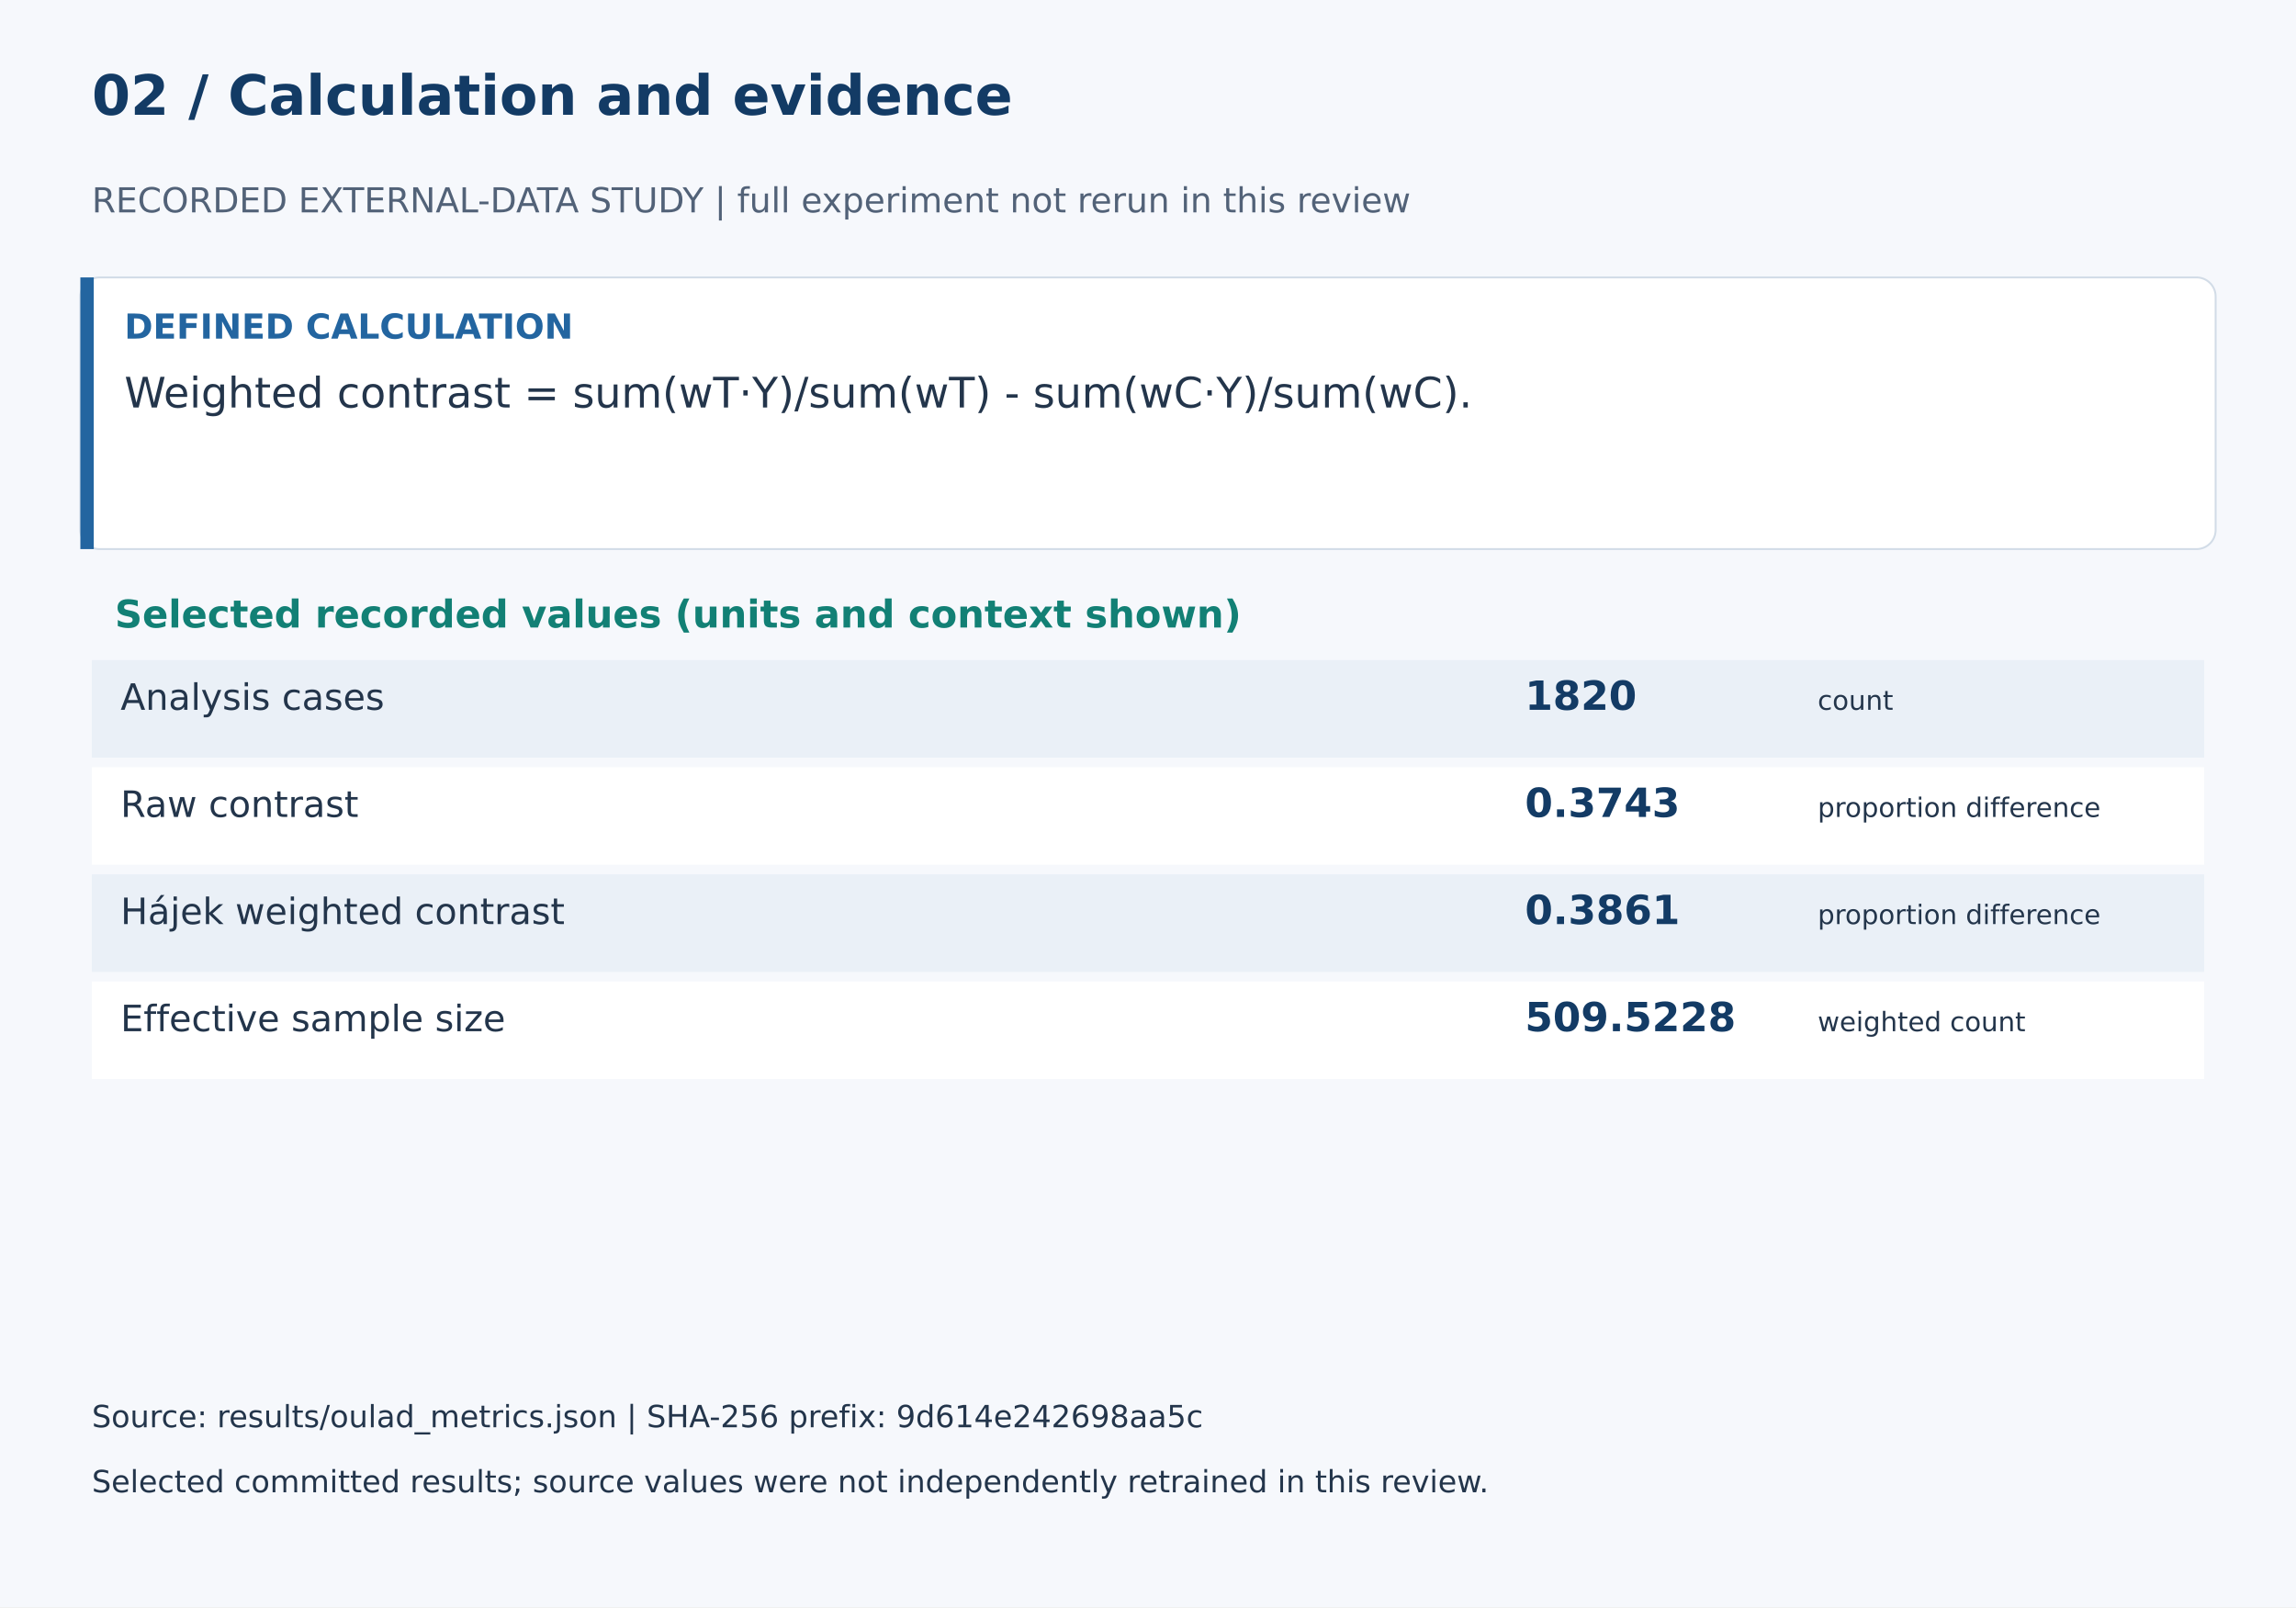
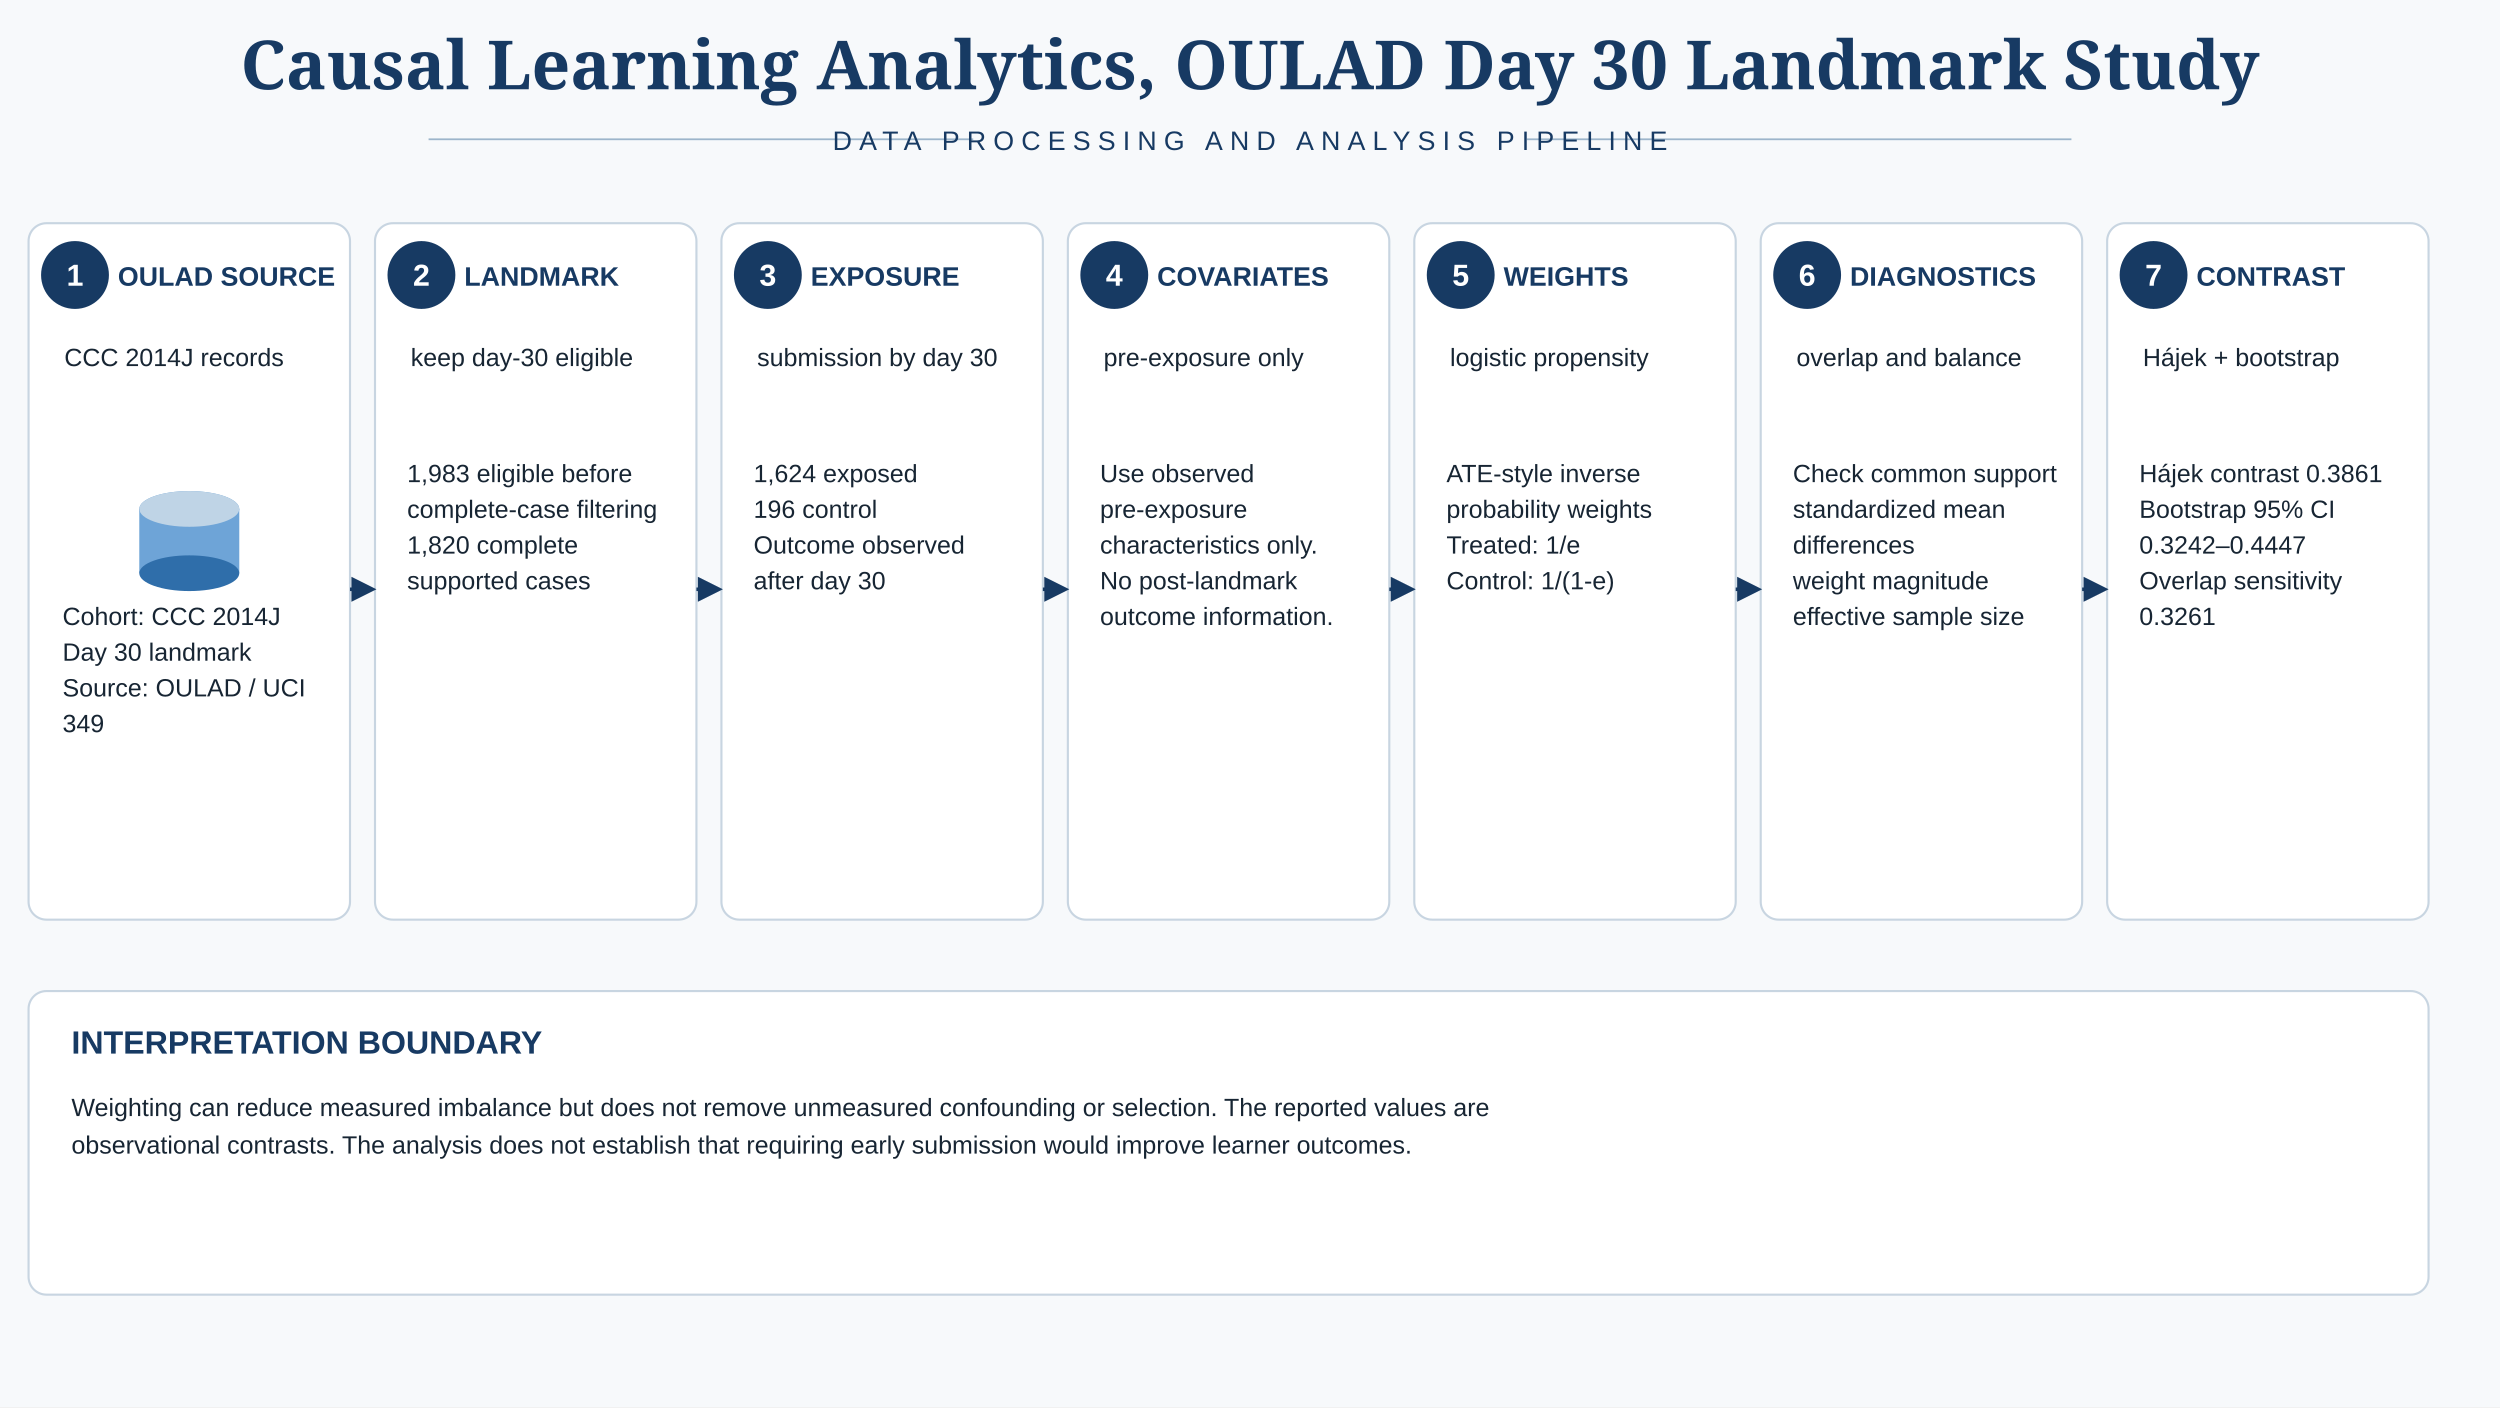
- <svg xmlns="http://www.w3.org/2000/svg" width="1200" height="840" viewBox="0 0 1200 840" role="img">
-   <rect width="1200" height="840" fill="#f6f8fc" />
-   <text x="48" y="60" font-family="DejaVu Sans,Arial,sans-serif" font-size="29" fill="#133b65" font-weight="700">02 / Calculation and evidence</text>
-   <text x="48" y="111" font-family="DejaVu Sans,Arial,sans-serif" font-size="18" fill="#526278" font-weight="400">RECORDED EXTERNAL-DATA STUDY | full experiment not rerun in this review</text>
-   <rect x="42" y="145" width="1116" height="142" rx="10" fill="white" stroke="#d2dce7" />
-   <rect x="42" y="145" width="7" height="142" fill="#2365a0" />
-   <text x="65" y="177" font-family="DejaVu Sans,Arial,sans-serif" font-size="18" fill="#2365a0" font-weight="700">DEFINED CALCULATION</text>
-   <text x="65" y="213" font-family="DejaVu Sans,Arial,sans-serif" font-size="22" fill="#23354b" font-weight="400">Weighted contrast = sum(wT·Y)/sum(wT) - sum(wC·Y)/sum(wC).</text>
-   <text x="60" y="328" font-family="DejaVu Sans,Arial,sans-serif" font-size="20" fill="#128075" font-weight="700">Selected recorded values (units and context shown)</text>
-   <rect x="48" y="345" width="1104" height="51" fill="#eaf0f7" />
-   <text x="63" y="371" font-family="DejaVu Sans,Arial,sans-serif" font-size="19" fill="#23354b" font-weight="400">Analysis cases</text>
-   <text x="797" y="371" font-family="DejaVu Sans,Arial,sans-serif" font-size="21" fill="#133b65" font-weight="700">1820</text>
-   <text x="950" y="371" font-family="DejaVu Sans,Arial,sans-serif" font-size="14" fill="#23354b" font-weight="400">count</text>
-   <rect x="48" y="401" width="1104" height="51" fill="#ffffff" />
-   <text x="63" y="427" font-family="DejaVu Sans,Arial,sans-serif" font-size="19" fill="#23354b" font-weight="400">Raw contrast</text>
-   <text x="797" y="427" font-family="DejaVu Sans,Arial,sans-serif" font-size="21" fill="#133b65" font-weight="700">0.3743</text>
-   <text x="950" y="427" font-family="DejaVu Sans,Arial,sans-serif" font-size="14" fill="#23354b" font-weight="400">proportion difference</text>
-   <rect x="48" y="457" width="1104" height="51" fill="#eaf0f7" />
-   <text x="63" y="483" font-family="DejaVu Sans,Arial,sans-serif" font-size="19" fill="#23354b" font-weight="400">Hájek weighted contrast</text>
-   <text x="797" y="483" font-family="DejaVu Sans,Arial,sans-serif" font-size="21" fill="#133b65" font-weight="700">0.3861</text>
-   <text x="950" y="483" font-family="DejaVu Sans,Arial,sans-serif" font-size="14" fill="#23354b" font-weight="400">proportion difference</text>
-   <rect x="48" y="513" width="1104" height="51" fill="#ffffff" />
-   <text x="63" y="539" font-family="DejaVu Sans,Arial,sans-serif" font-size="19" fill="#23354b" font-weight="400">Effective sample size</text>
-   <text x="797" y="539" font-family="DejaVu Sans,Arial,sans-serif" font-size="21" fill="#133b65" font-weight="700">509.5228</text>
-   <text x="950" y="539" font-family="DejaVu Sans,Arial,sans-serif" font-size="14" fill="#23354b" font-weight="400">weighted count</text>
-   <text x="48" y="746" font-family="DejaVu Sans,Arial,sans-serif" font-size="16" fill="#23354b" font-weight="400">Source: results/oulad_metrics.json | SHA-256 prefix: 9d614e242698aa5c</text>
-   <text x="48" y="780" font-family="DejaVu Sans,Arial,sans-serif" font-size="16" fill="#23354b" font-weight="400">Selected committed results; source values were not independently retrained in this review.</text>
+ <svg xmlns="http://www.w3.org/2000/svg" viewBox="0 0 1400 788" role="img" aria-labelledby="title desc">
+   <rect width="1400" height="788" fill="#F7F9FB" />
+   <style>.title{font-family:Georgia,serif;font-weight:700;fill:#173A63;font-size:38px}.subtitle{font-family:Arial,sans-serif;fill:#173A63;font-size:15px;letter-spacing:4px}.h{font-family:Arial,sans-serif;font-weight:700;fill:#173A63;font-size:18px}.h2{font-family:Arial,sans-serif;font-weight:700;fill:#173A63;font-size:15px}.txt{font-family:Arial,sans-serif;fill:#172533;font-size:14px}.card{fill:#FFFFFF;stroke:#C8D5E1;stroke-width:1.2}.flow{stroke:#173A63;stroke-width:2;fill:none;marker-end:url(#arrow)}</style>
+   <defs>
+     <marker id="arrow" viewBox="0 0 10 10" refX="8" refY="5" markerWidth="7" markerHeight="7" orient="auto">
+       <path d="M 0 0 L 10 5 L 0 10 z" fill="#173A63" />
+     </marker>
+   </defs>
+   <text x="700" y="50" text-anchor="middle" class="title">Causal Learning Analytics, OULAD Day 30 Landmark Study</text>
+   <line x1="240" y1="78" x2="545" y2="78" stroke="#9DB5CB" />
+   <line x1="855" y1="78" x2="1160" y2="78" stroke="#9DB5CB" />
+   <text x="700" y="84" text-anchor="middle" class="subtitle">DATA PROCESSING AND ANALYSIS PIPELINE</text>
+   <rect x="16" y="125" width="180" height="390" rx="10" class="card" />
+   <circle cx="42" cy="154" r="19" fill="#173A63" />
+   <text x="42" y="160" text-anchor="middle" fill="white" font-family="Arial" font-weight="700" font-size="17">1</text>
+   <text x="66" y="160" class="h2">OULAD SOURCE</text>
+   <text x="36" y="205" class="txt">CCC 2014J records</text>
+   <rect x="210" y="125" width="180" height="390" rx="10" class="card" />
+   <circle cx="236" cy="154" r="19" fill="#173A63" />
+   <text x="236" y="160" text-anchor="middle" fill="white" font-family="Arial" font-weight="700" font-size="17">2</text>
+   <text x="260" y="160" class="h2">LANDMARK</text>
+   <text x="230" y="205" class="txt">keep day-30 eligible</text>
+   <rect x="404" y="125" width="180" height="390" rx="10" class="card" />
+   <circle cx="430" cy="154" r="19" fill="#173A63" />
+   <text x="430" y="160" text-anchor="middle" fill="white" font-family="Arial" font-weight="700" font-size="17">3</text>
+   <text x="454" y="160" class="h2">EXPOSURE</text>
+   <text x="424" y="205" class="txt">submission by day 30</text>
+   <rect x="598" y="125" width="180" height="390" rx="10" class="card" />
+   <circle cx="624" cy="154" r="19" fill="#173A63" />
+   <text x="624" y="160" text-anchor="middle" fill="white" font-family="Arial" font-weight="700" font-size="17">4</text>
+   <text x="648" y="160" class="h2">COVARIATES</text>
+   <text x="618" y="205" class="txt">pre-exposure only</text>
+   <rect x="792" y="125" width="180" height="390" rx="10" class="card" />
+   <circle cx="818" cy="154" r="19" fill="#173A63" />
+   <text x="818" y="160" text-anchor="middle" fill="white" font-family="Arial" font-weight="700" font-size="17">5</text>
+   <text x="842" y="160" class="h2">WEIGHTS</text>
+   <text x="812" y="205" class="txt">logistic propensity</text>
+   <rect x="986" y="125" width="180" height="390" rx="10" class="card" />
+   <circle cx="1012" cy="154" r="19" fill="#173A63" />
+   <text x="1012" y="160" text-anchor="middle" fill="white" font-family="Arial" font-weight="700" font-size="17">6</text>
+   <text x="1036" y="160" class="h2">DIAGNOSTICS</text>
+   <text x="1006" y="205" class="txt">overlap and balance</text>
+   <rect x="1180" y="125" width="180" height="390" rx="10" class="card" />
+   <circle cx="1206" cy="154" r="19" fill="#173A63" />
+   <text x="1206" y="160" text-anchor="middle" fill="white" font-family="Arial" font-weight="700" font-size="17">7</text>
+   <text x="1230" y="160" class="h2">CONTRAST</text>
+   <text x="1200" y="205" class="txt">Hájek + bootstrap</text>
+   <path d="M 196 330 L 208 330" class="flow" />
+   <path d="M 390 330 L 402 330" class="flow" />
+   <path d="M 584 330 L 596 330" class="flow" />
+   <path d="M 778 330 L 790 330" class="flow" />
+   <path d="M 972 330 L 984 330" class="flow" />
+   <path d="M 1166 330 L 1178 330" class="flow" />
+   <ellipse cx="106" cy="285" rx="28" ry="10" fill="#6EA4D7" />
+   <rect x="78" y="285" width="56" height="36" fill="#6EA4D7" />
+   <ellipse cx="106" cy="321" rx="28" ry="10" fill="#2F6EAA" />
+   <ellipse cx="106" cy="285" rx="28" ry="10" fill="#BFD4E6" />
+   <text x="35" y="350" class="txt">
+     <tspan x="35">Cohort: CCC 2014J</tspan>
+     <tspan x="35" dy="20">Day 30 landmark</tspan>
+     <tspan x="35" dy="20">Source: OULAD / UCI</tspan>
+     <tspan x="35" dy="20">349</tspan>
+   </text>
+   <text x="228" y="270" class="txt">
+     <tspan x="228">1,983 eligible before</tspan>
+     <tspan x="228" dy="20">complete-case filtering</tspan>
+     <tspan x="228" dy="20">1,820 complete</tspan>
+     <tspan x="228" dy="20">supported cases</tspan>
+   </text>
+   <text x="422" y="270" class="txt">
+     <tspan x="422">1,624 exposed</tspan>
+     <tspan x="422" dy="20">196 control</tspan>
+     <tspan x="422" dy="20">Outcome observed</tspan>
+     <tspan x="422" dy="20">after day 30</tspan>
+   </text>
+   <text x="616" y="270" class="txt">
+     <tspan x="616">Use observed</tspan>
+     <tspan x="616" dy="20">pre-exposure</tspan>
+     <tspan x="616" dy="20">characteristics only.</tspan>
+     <tspan x="616" dy="20">No post-landmark</tspan>
+     <tspan x="616" dy="20">outcome information.</tspan>
+   </text>
+   <text x="810" y="270" class="txt">
+     <tspan x="810">ATE-style inverse</tspan>
+     <tspan x="810" dy="20">probability weights</tspan>
+     <tspan x="810" dy="20">Treated: 1/e</tspan>
+     <tspan x="810" dy="20">Control: 1/(1-e)</tspan>
+   </text>
+   <text x="1004" y="270" class="txt">
+     <tspan x="1004">Check common support</tspan>
+     <tspan x="1004" dy="20">standardized mean</tspan>
+     <tspan x="1004" dy="20">differences</tspan>
+     <tspan x="1004" dy="20">weight magnitude</tspan>
+     <tspan x="1004" dy="20">effective sample size</tspan>
+   </text>
+   <text x="1198" y="270" class="txt">
+     <tspan x="1198">Hájek contrast 0.3861</tspan>
+     <tspan x="1198" dy="20">Bootstrap 95% CI</tspan>
+     <tspan x="1198" dy="20">0.3242–0.4447</tspan>
+     <tspan x="1198" dy="20">Overlap sensitivity</tspan>
+     <tspan x="1198" dy="20">0.3261</tspan>
+   </text>
+   <rect x="16" y="555" width="1344" height="170" rx="10" class="card" />
+   <text x="40" y="590" class="h">INTERPRETATION BOUNDARY</text>
+   <text x="40" y="625" class="txt">
+     <tspan x="40">Weighting can reduce measured imbalance but does not remove unmeasured confounding or selection. The reported values are</tspan>
+     <tspan x="40" dy="21">observational contrasts. The analysis does not establish that requiring early submission would improve learner outcomes.</tspan>
+   </text>
</svg>
